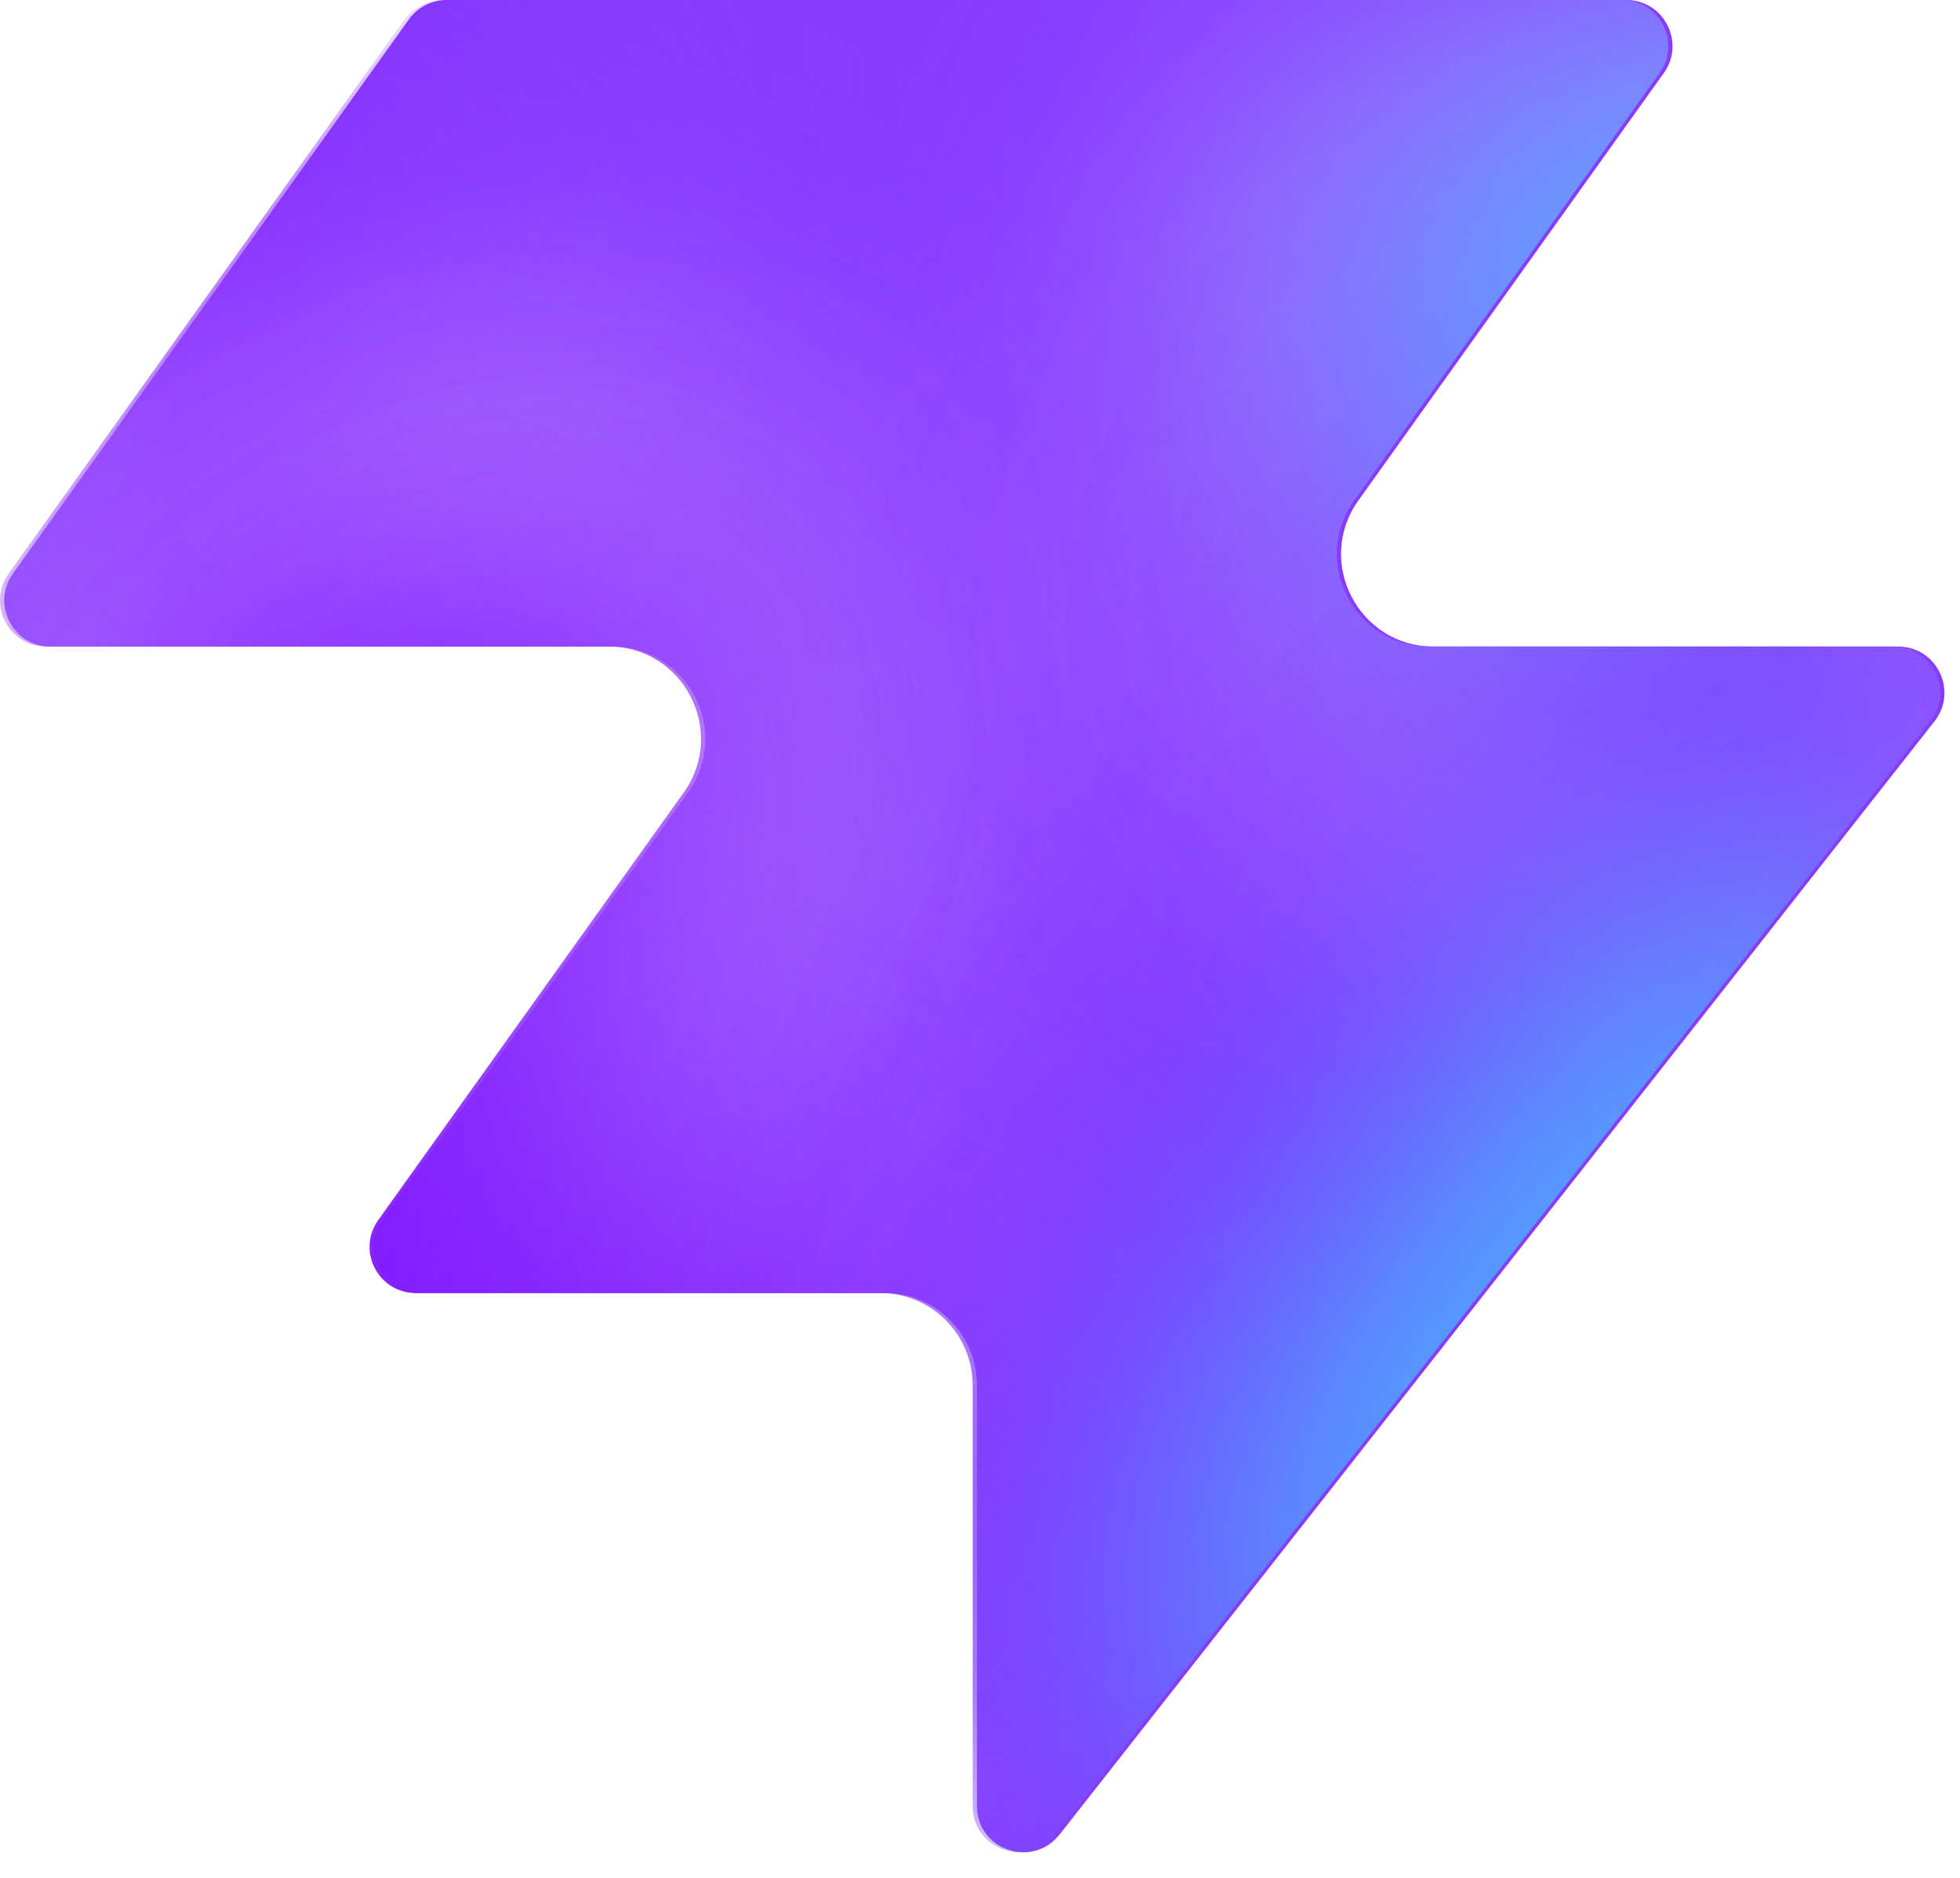
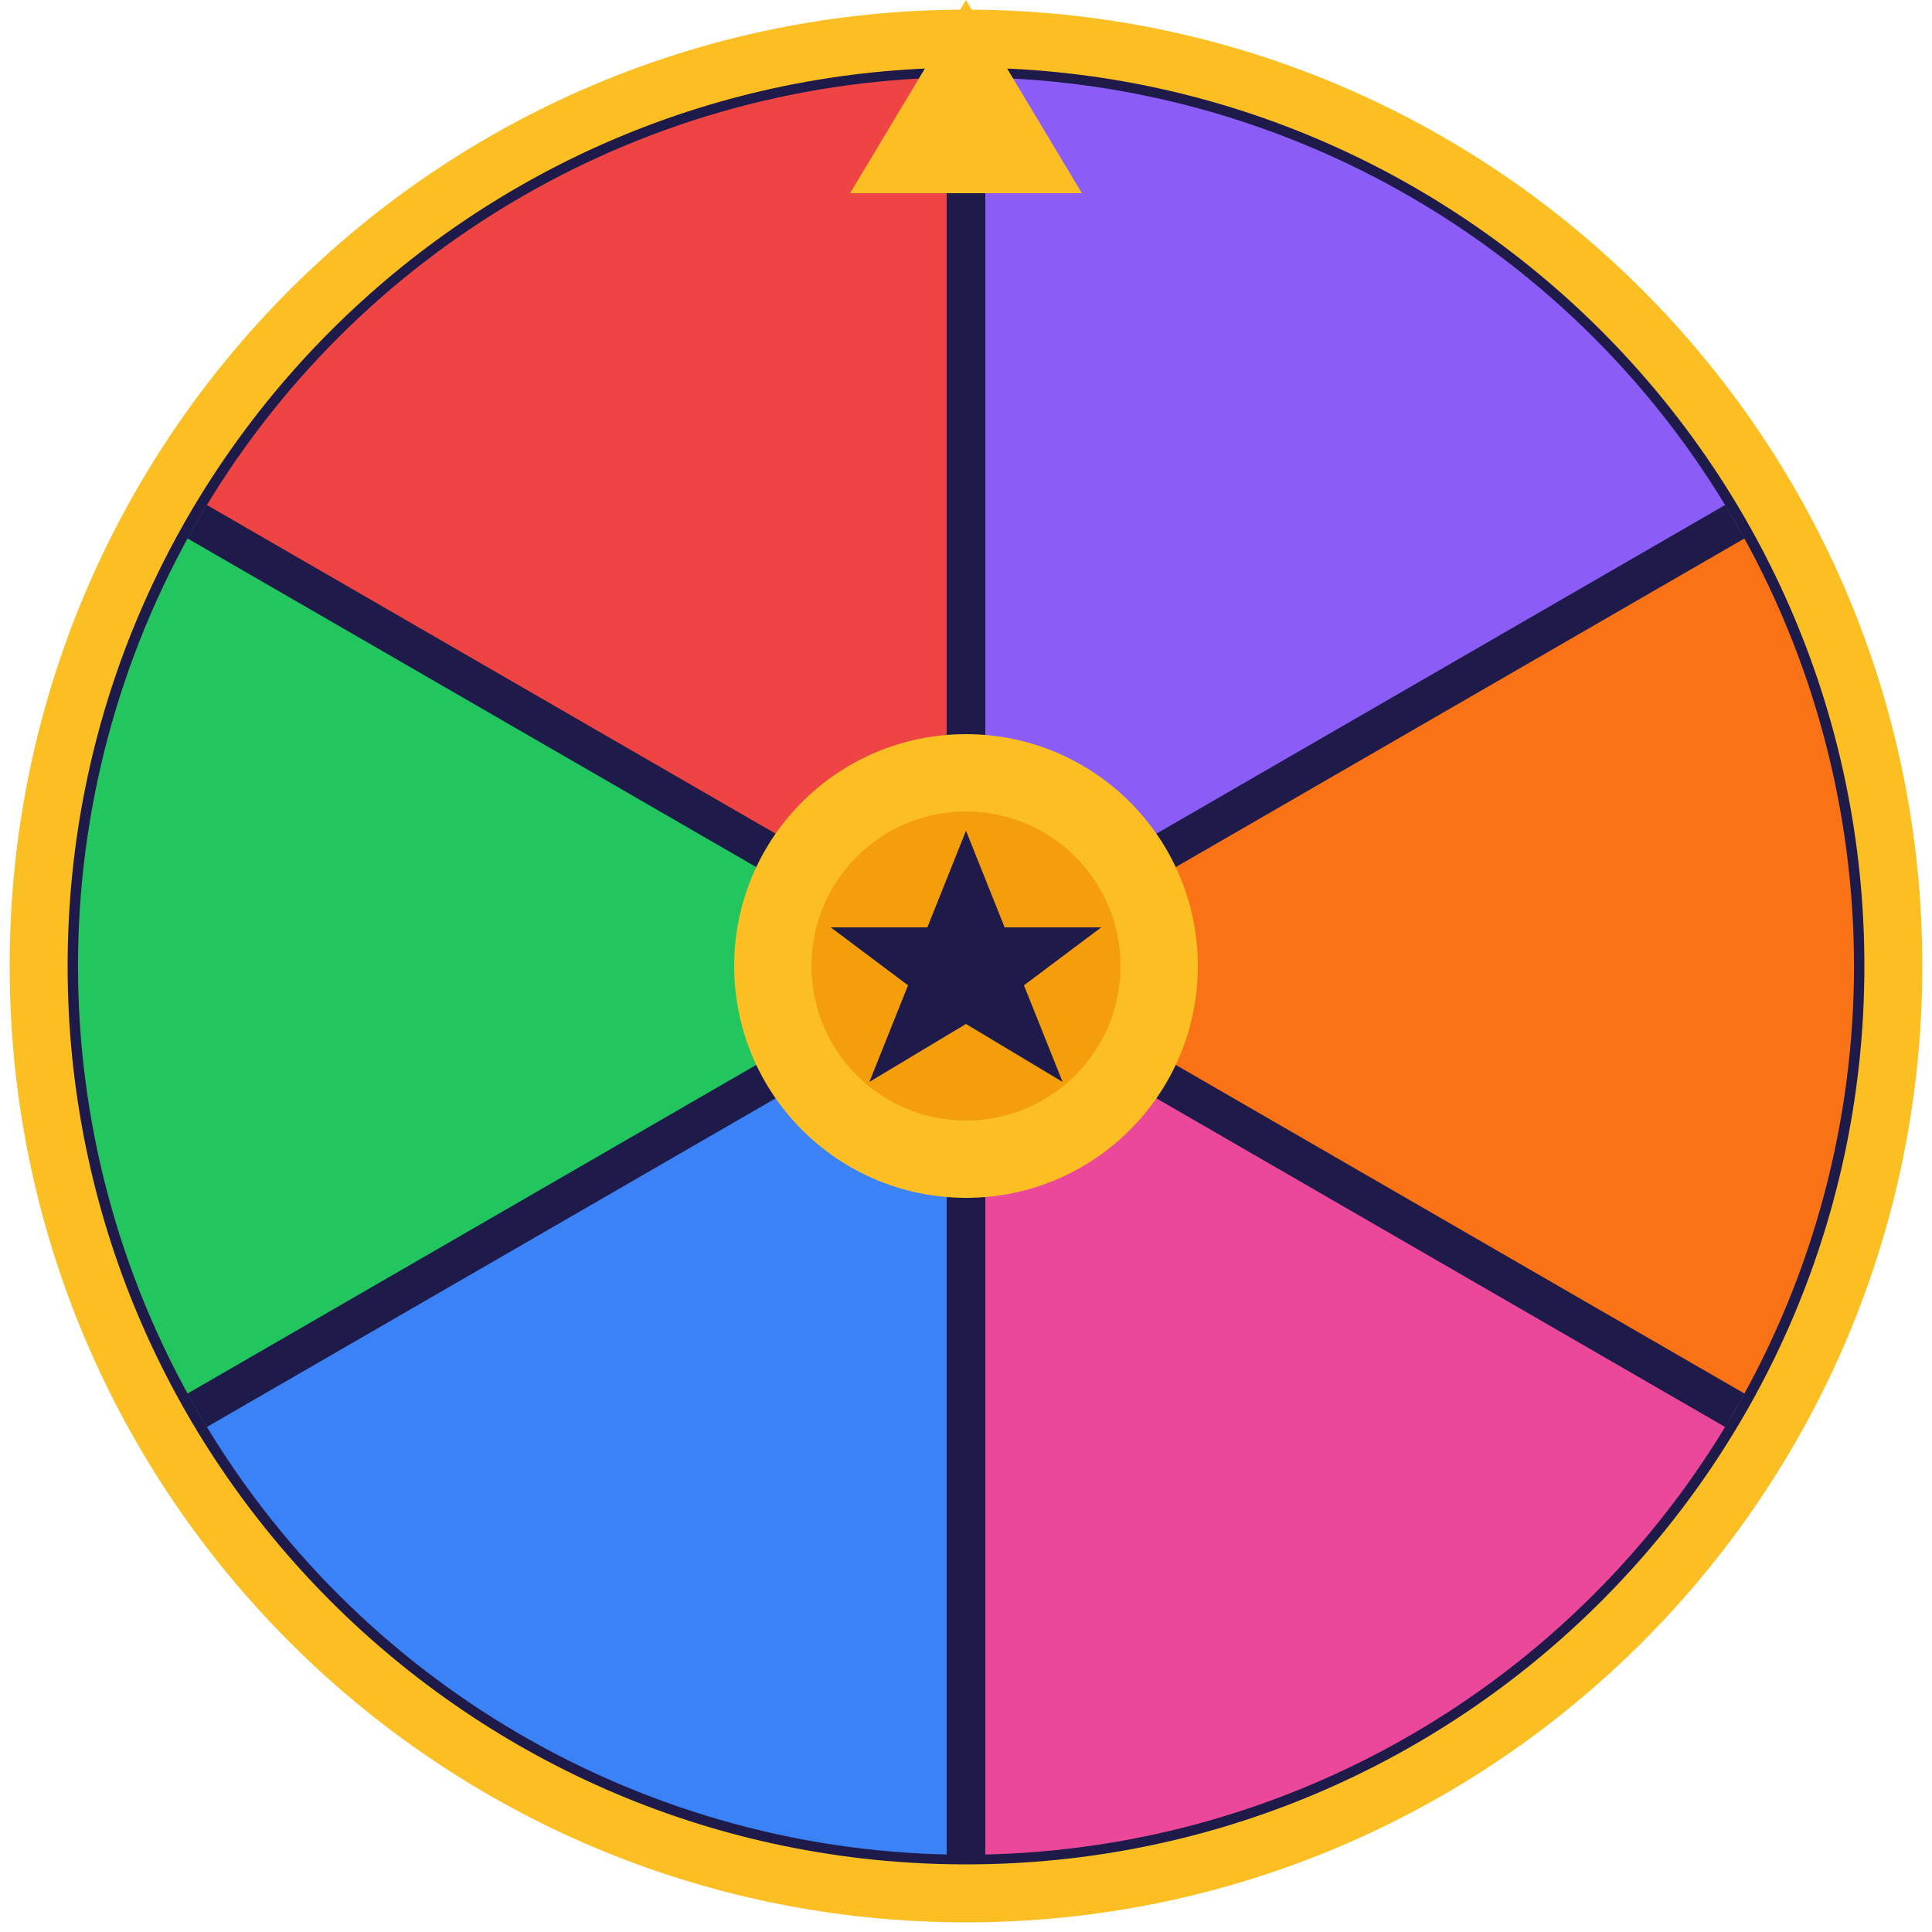
- <svg xmlns="http://www.w3.org/2000/svg" width="48" height="46" fill="none" viewBox="0 0 48 46">
-   <path fill="#863bff" d="M25.946 44.938c-.664.845-2.021.375-2.021-.698V33.937a2.26 2.26 0 0 0-2.262-2.262H10.287c-.92 0-1.456-1.04-.92-1.788l7.48-10.471c1.07-1.497 0-3.578-1.842-3.578H1.237c-.92 0-1.456-1.04-.92-1.788L10.013.474c.214-.297.556-.474.92-.474h28.894c.92 0 1.456 1.04.92 1.788l-7.48 10.471c-1.07 1.498 0 3.579 1.842 3.579h11.377c.943 0 1.473 1.088.89 1.83L25.947 44.94z" style="fill:#863bff;fill:color(display-p3 .525 .23 1);fill-opacity:1" />
-   <mask id="a" width="48" height="46" x="0" y="0" maskUnits="userSpaceOnUse" style="mask-type:alpha">
-     <path fill="#000" d="M25.842 44.938c-.664.844-2.021.375-2.021-.698V33.937a2.26 2.26 0 0 0-2.262-2.262H10.183c-.92 0-1.456-1.04-.92-1.788l7.48-10.471c1.07-1.498 0-3.579-1.842-3.579H1.133c-.92 0-1.456-1.04-.92-1.787L9.91.473c.214-.297.556-.474.92-.474h28.894c.92 0 1.456 1.04.92 1.788l-7.48 10.471c-1.07 1.498 0 3.578 1.842 3.578h11.377c.943 0 1.473 1.088.89 1.832L25.843 44.94z" style="fill:#000;fill-opacity:1" />
-   </mask>
-   <g mask="url(#a)">
-     <g filter="url(#b)">
-       <ellipse cx="5.508" cy="14.704" fill="#ede6ff" rx="5.508" ry="14.704" style="fill:#ede6ff;fill:color(display-p3 .927 .903 1);fill-opacity:1" transform="matrix(.00324 1 1 -.00324 -4.47 31.516)" />
-     </g>
-     <g filter="url(#c)">
-       <ellipse cx="10.399" cy="29.851" fill="#ede6ff" rx="10.399" ry="29.851" style="fill:#ede6ff;fill:color(display-p3 .927 .903 1);fill-opacity:1" transform="matrix(.00324 1 1 -.00324 -39.328 7.883)" />
-     </g>
-     <g filter="url(#d)">
-       <ellipse cx="5.508" cy="30.487" fill="#7e14ff" rx="5.508" ry="30.487" style="fill:#7e14ff;fill:color(display-p3 .492 .077 1);fill-opacity:1" transform="rotate(89.814 -25.913 -14.639)scale(1 -1)" />
-     </g>
-     <g filter="url(#e)">
-       <ellipse cx="5.508" cy="30.599" fill="#7e14ff" rx="5.508" ry="30.599" style="fill:#7e14ff;fill:color(display-p3 .492 .077 1);fill-opacity:1" transform="rotate(89.814 -32.644 -3.334)scale(1 -1)" />
-     </g>
-     <g filter="url(#f)">
-       <ellipse cx="5.508" cy="30.599" fill="#7e14ff" rx="5.508" ry="30.599" style="fill:#7e14ff;fill:color(display-p3 .492 .077 1);fill-opacity:1" transform="matrix(.00324 1 1 -.00324 -34.34 30.47)" />
-     </g>
-     <g filter="url(#g)">
-       <ellipse cx="14.072" cy="22.078" fill="#ede6ff" rx="14.072" ry="22.078" style="fill:#ede6ff;fill:color(display-p3 .927 .903 1);fill-opacity:1" transform="rotate(93.35 24.506 48.493)scale(-1 1)" />
-     </g>
-     <g filter="url(#h)">
-       <ellipse cx="3.47" cy="21.501" fill="#7e14ff" rx="3.47" ry="21.501" style="fill:#7e14ff;fill:color(display-p3 .492 .077 1);fill-opacity:1" transform="rotate(89.009 28.708 47.59)scale(-1 1)" />
-     </g>
-     <g filter="url(#i)">
-       <ellipse cx="3.47" cy="21.501" fill="#7e14ff" rx="3.47" ry="21.501" style="fill:#7e14ff;fill:color(display-p3 .492 .077 1);fill-opacity:1" transform="rotate(89.009 28.708 47.59)scale(-1 1)" />
-     </g>
-     <g filter="url(#j)">
-       <ellipse cx=".387" cy="8.972" fill="#7e14ff" rx="4.407" ry="29.108" style="fill:#7e14ff;fill:color(display-p3 .492 .077 1);fill-opacity:1" transform="rotate(39.51 .387 8.972)" />
-     </g>
-     <g filter="url(#k)">
-       <ellipse cx="47.523" cy="-6.092" fill="#7e14ff" rx="4.407" ry="29.108" style="fill:#7e14ff;fill:color(display-p3 .492 .077 1);fill-opacity:1" transform="rotate(37.892 47.523 -6.092)" />
-     </g>
-     <g filter="url(#l)">
-       <ellipse cx="41.412" cy="6.333" fill="#47bfff" rx="5.971" ry="9.665" style="fill:#47bfff;fill:color(display-p3 .28 .748 1);fill-opacity:1" transform="rotate(37.892 41.412 6.333)" />
-     </g>
-     <g filter="url(#m)">
-       <ellipse cx="-1.879" cy="38.332" fill="#7e14ff" rx="4.407" ry="29.108" style="fill:#7e14ff;fill:color(display-p3 .492 .077 1);fill-opacity:1" transform="rotate(37.892 -1.88 38.332)" />
-     </g>
-     <g filter="url(#n)">
-       <ellipse cx="-1.879" cy="38.332" fill="#7e14ff" rx="4.407" ry="29.108" style="fill:#7e14ff;fill:color(display-p3 .492 .077 1);fill-opacity:1" transform="rotate(37.892 -1.88 38.332)" />
-     </g>
-     <g filter="url(#o)">
-       <ellipse cx="35.651" cy="29.907" fill="#7e14ff" rx="4.407" ry="29.108" style="fill:#7e14ff;fill:color(display-p3 .492 .077 1);fill-opacity:1" transform="rotate(37.892 35.651 29.907)" />
-     </g>
-     <g filter="url(#p)">
-       <ellipse cx="38.418" cy="32.4" fill="#47bfff" rx="5.971" ry="15.297" style="fill:#47bfff;fill:color(display-p3 .28 .748 1);fill-opacity:1" transform="rotate(37.892 38.418 32.4)" />
-     </g>
-   </g>
-   <defs>
-     <filter id="b" width="60.045" height="41.654" x="-19.77" y="16.149" color-interpolation-filters="sRGB" filterUnits="userSpaceOnUse">
-       <feFlood flood-opacity="0" result="BackgroundImageFix" />
-       <feBlend in="SourceGraphic" in2="BackgroundImageFix" result="shape" />
-       <feGaussianBlur result="effect1_foregroundBlur_2002_17158" stdDeviation="7.659" />
-     </filter>
-     <filter id="c" width="90.34" height="51.437" x="-54.613" y="-7.533" color-interpolation-filters="sRGB" filterUnits="userSpaceOnUse">
-       <feFlood flood-opacity="0" result="BackgroundImageFix" />
-       <feBlend in="SourceGraphic" in2="BackgroundImageFix" result="shape" />
-       <feGaussianBlur result="effect1_foregroundBlur_2002_17158" stdDeviation="7.659" />
-     </filter>
-     <filter id="d" width="79.355" height="29.4" x="-49.64" y="2.03" color-interpolation-filters="sRGB" filterUnits="userSpaceOnUse">
-       <feFlood flood-opacity="0" result="BackgroundImageFix" />
-       <feBlend in="SourceGraphic" in2="BackgroundImageFix" result="shape" />
-       <feGaussianBlur result="effect1_foregroundBlur_2002_17158" stdDeviation="4.596" />
-     </filter>
-     <filter id="e" width="79.579" height="29.4" x="-45.045" y="20.029" color-interpolation-filters="sRGB" filterUnits="userSpaceOnUse">
-       <feFlood flood-opacity="0" result="BackgroundImageFix" />
-       <feBlend in="SourceGraphic" in2="BackgroundImageFix" result="shape" />
-       <feGaussianBlur result="effect1_foregroundBlur_2002_17158" stdDeviation="4.596" />
-     </filter>
-     <filter id="f" width="79.579" height="29.4" x="-43.513" y="21.178" color-interpolation-filters="sRGB" filterUnits="userSpaceOnUse">
-       <feFlood flood-opacity="0" result="BackgroundImageFix" />
-       <feBlend in="SourceGraphic" in2="BackgroundImageFix" result="shape" />
-       <feGaussianBlur result="effect1_foregroundBlur_2002_17158" stdDeviation="4.596" />
-     </filter>
-     <filter id="g" width="74.749" height="58.852" x="15.756" y="-17.901" color-interpolation-filters="sRGB" filterUnits="userSpaceOnUse">
-       <feFlood flood-opacity="0" result="BackgroundImageFix" />
-       <feBlend in="SourceGraphic" in2="BackgroundImageFix" result="shape" />
-       <feGaussianBlur result="effect1_foregroundBlur_2002_17158" stdDeviation="7.659" />
-     </filter>
-     <filter id="h" width="61.377" height="25.362" x="23.548" y="2.284" color-interpolation-filters="sRGB" filterUnits="userSpaceOnUse">
-       <feFlood flood-opacity="0" result="BackgroundImageFix" />
-       <feBlend in="SourceGraphic" in2="BackgroundImageFix" result="shape" />
-       <feGaussianBlur result="effect1_foregroundBlur_2002_17158" stdDeviation="4.596" />
-     </filter>
-     <filter id="i" width="61.377" height="25.362" x="23.548" y="2.284" color-interpolation-filters="sRGB" filterUnits="userSpaceOnUse">
-       <feFlood flood-opacity="0" result="BackgroundImageFix" />
-       <feBlend in="SourceGraphic" in2="BackgroundImageFix" result="shape" />
-       <feGaussianBlur result="effect1_foregroundBlur_2002_17158" stdDeviation="4.596" />
-     </filter>
-     <filter id="j" width="56.045" height="63.649" x="-27.636" y="-22.853" color-interpolation-filters="sRGB" filterUnits="userSpaceOnUse">
-       <feFlood flood-opacity="0" result="BackgroundImageFix" />
-       <feBlend in="SourceGraphic" in2="BackgroundImageFix" result="shape" />
-       <feGaussianBlur result="effect1_foregroundBlur_2002_17158" stdDeviation="4.596" />
-     </filter>
-     <filter id="k" width="54.814" height="64.646" x="20.116" y="-38.415" color-interpolation-filters="sRGB" filterUnits="userSpaceOnUse">
-       <feFlood flood-opacity="0" result="BackgroundImageFix" />
-       <feBlend in="SourceGraphic" in2="BackgroundImageFix" result="shape" />
-       <feGaussianBlur result="effect1_foregroundBlur_2002_17158" stdDeviation="4.596" />
-     </filter>
-     <filter id="l" width="33.541" height="35.313" x="24.641" y="-11.323" color-interpolation-filters="sRGB" filterUnits="userSpaceOnUse">
-       <feFlood flood-opacity="0" result="BackgroundImageFix" />
-       <feBlend in="SourceGraphic" in2="BackgroundImageFix" result="shape" />
-       <feGaussianBlur result="effect1_foregroundBlur_2002_17158" stdDeviation="4.596" />
-     </filter>
-     <filter id="m" width="54.814" height="64.646" x="-29.286" y="6.009" color-interpolation-filters="sRGB" filterUnits="userSpaceOnUse">
-       <feFlood flood-opacity="0" result="BackgroundImageFix" />
-       <feBlend in="SourceGraphic" in2="BackgroundImageFix" result="shape" />
-       <feGaussianBlur result="effect1_foregroundBlur_2002_17158" stdDeviation="4.596" />
-     </filter>
-     <filter id="n" width="54.814" height="64.646" x="-29.286" y="6.009" color-interpolation-filters="sRGB" filterUnits="userSpaceOnUse">
-       <feFlood flood-opacity="0" result="BackgroundImageFix" />
-       <feBlend in="SourceGraphic" in2="BackgroundImageFix" result="shape" />
-       <feGaussianBlur result="effect1_foregroundBlur_2002_17158" stdDeviation="4.596" />
-     </filter>
-     <filter id="o" width="54.814" height="64.646" x="8.244" y="-2.416" color-interpolation-filters="sRGB" filterUnits="userSpaceOnUse">
-       <feFlood flood-opacity="0" result="BackgroundImageFix" />
-       <feBlend in="SourceGraphic" in2="BackgroundImageFix" result="shape" />
-       <feGaussianBlur result="effect1_foregroundBlur_2002_17158" stdDeviation="4.596" />
-     </filter>
-     <filter id="p" width="39.409" height="43.623" x="18.713" y="10.588" color-interpolation-filters="sRGB" filterUnits="userSpaceOnUse">
-       <feFlood flood-opacity="0" result="BackgroundImageFix" />
-       <feBlend in="SourceGraphic" in2="BackgroundImageFix" result="shape" />
-       <feGaussianBlur result="effect1_foregroundBlur_2002_17158" stdDeviation="4.596" />
-     </filter>
-   </defs>
+ <svg xmlns="http://www.w3.org/2000/svg" viewBox="0 0 100 100">
+   <circle cx="50" cy="50" r="48" fill="#1e1b4b" />
+   <path d="M50 50 L50 4 A46 46 0 0 1 89.8 27 Z" fill="#8b5cf6" />
+   <path d="M50 50 L89.8 27 A46 46 0 0 1 89.8 73 Z" fill="#f97316" />
+   <path d="M50 50 L89.8 73 A46 46 0 0 1 50 96 Z" fill="#ec4899" />
+   <path d="M50 50 L50 96 A46 46 0 0 1 10.2 73 Z" fill="#3b82f6" />
+   <path d="M50 50 L10.2 73 A46 46 0 0 1 10.2 27 Z" fill="#22c55e" />
+   <path d="M50 50 L10.2 27 A46 46 0 0 1 50 4 Z" fill="#ef4444" />
+   <line x1="50" y1="50" x2="50" y2="4" stroke="#1e1b4b" stroke-width="2" />
+   <line x1="50" y1="50" x2="89.8" y2="27" stroke="#1e1b4b" stroke-width="2" />
+   <line x1="50" y1="50" x2="89.8" y2="73" stroke="#1e1b4b" stroke-width="2" />
+   <line x1="50" y1="50" x2="50" y2="96" stroke="#1e1b4b" stroke-width="2" />
+   <line x1="50" y1="50" x2="10.2" y2="73" stroke="#1e1b4b" stroke-width="2" />
+   <line x1="50" y1="50" x2="10.2" y2="27" stroke="#1e1b4b" stroke-width="2" />
+   <circle cx="50" cy="50" r="48" fill="none" stroke="#fbbf24" stroke-width="3" />
+   <circle cx="50" cy="50" r="12" fill="#fbbf24" />
+   <circle cx="50" cy="50" r="8" fill="#f59e0b" />
+   <polygon points="50,43 52,48 57,48 53,51 55,56 50,53 45,56 47,51 43,48 48,48" fill="#1e1b4b" />
+   <polygon points="50,0 44,10 56,10" fill="#fbbf24" />
</svg>
